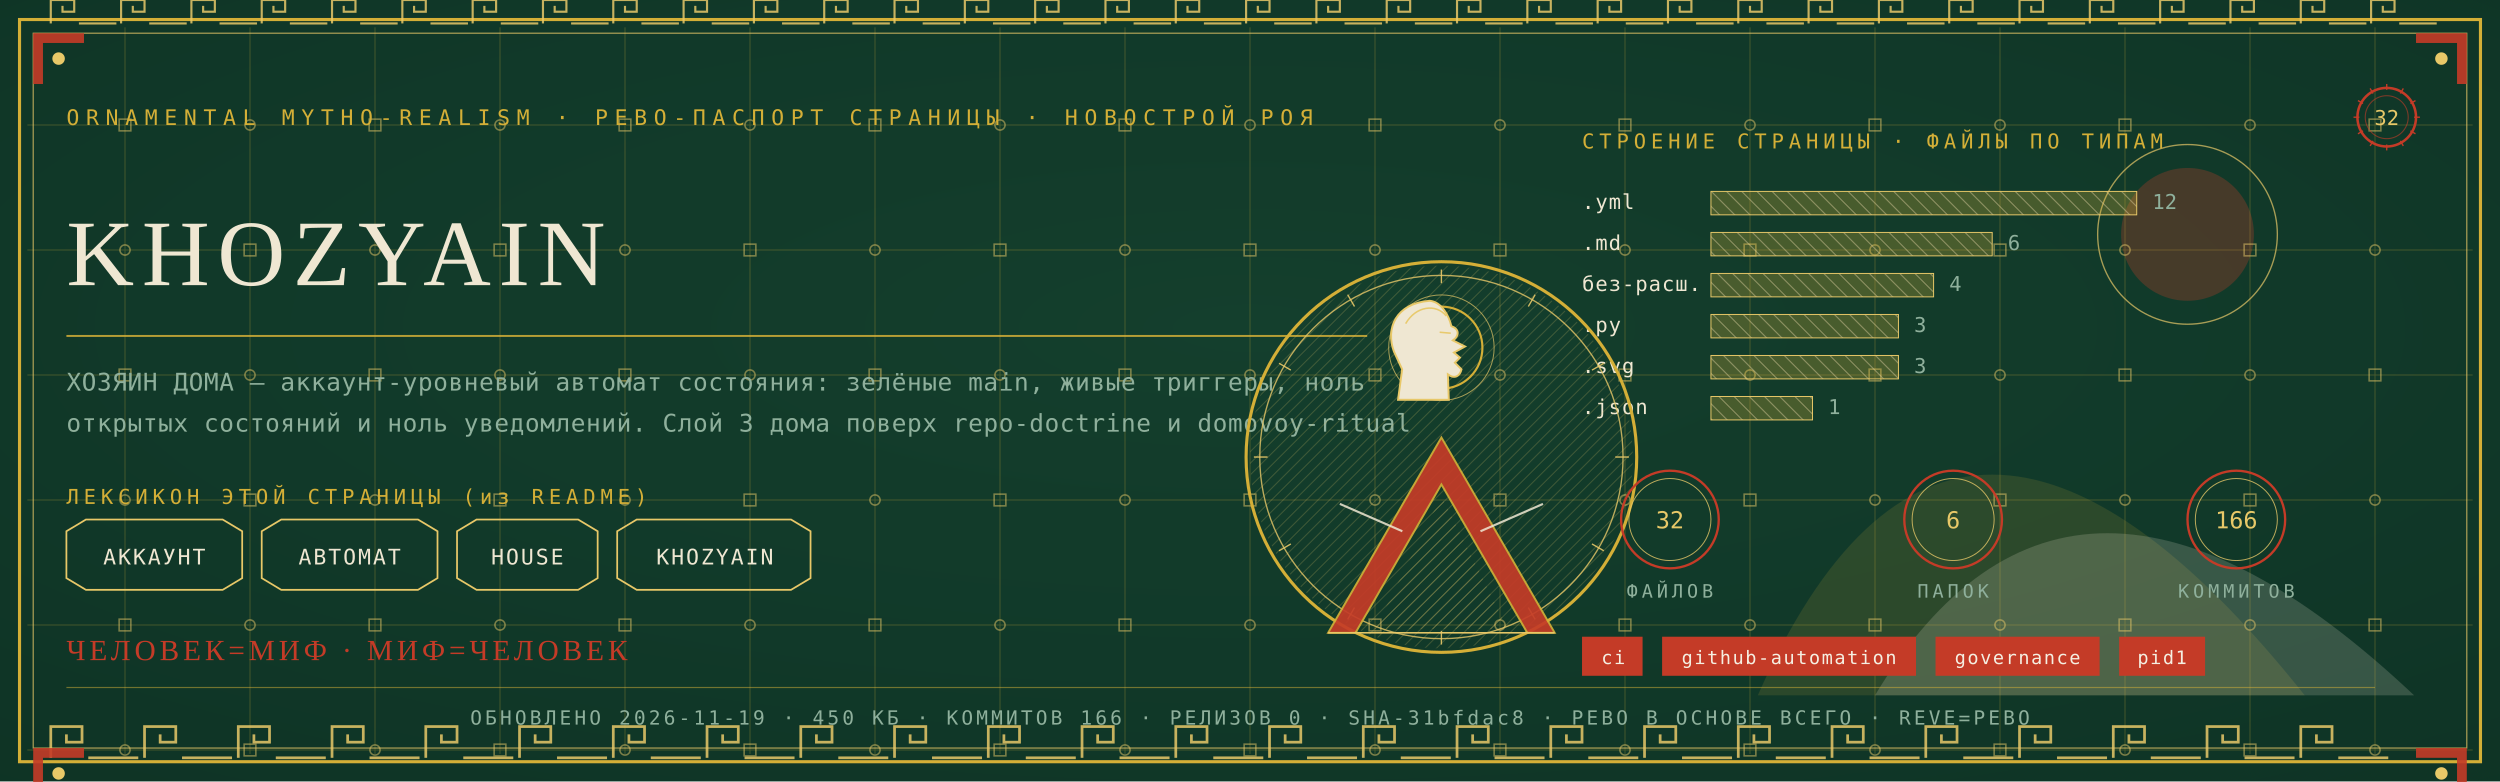
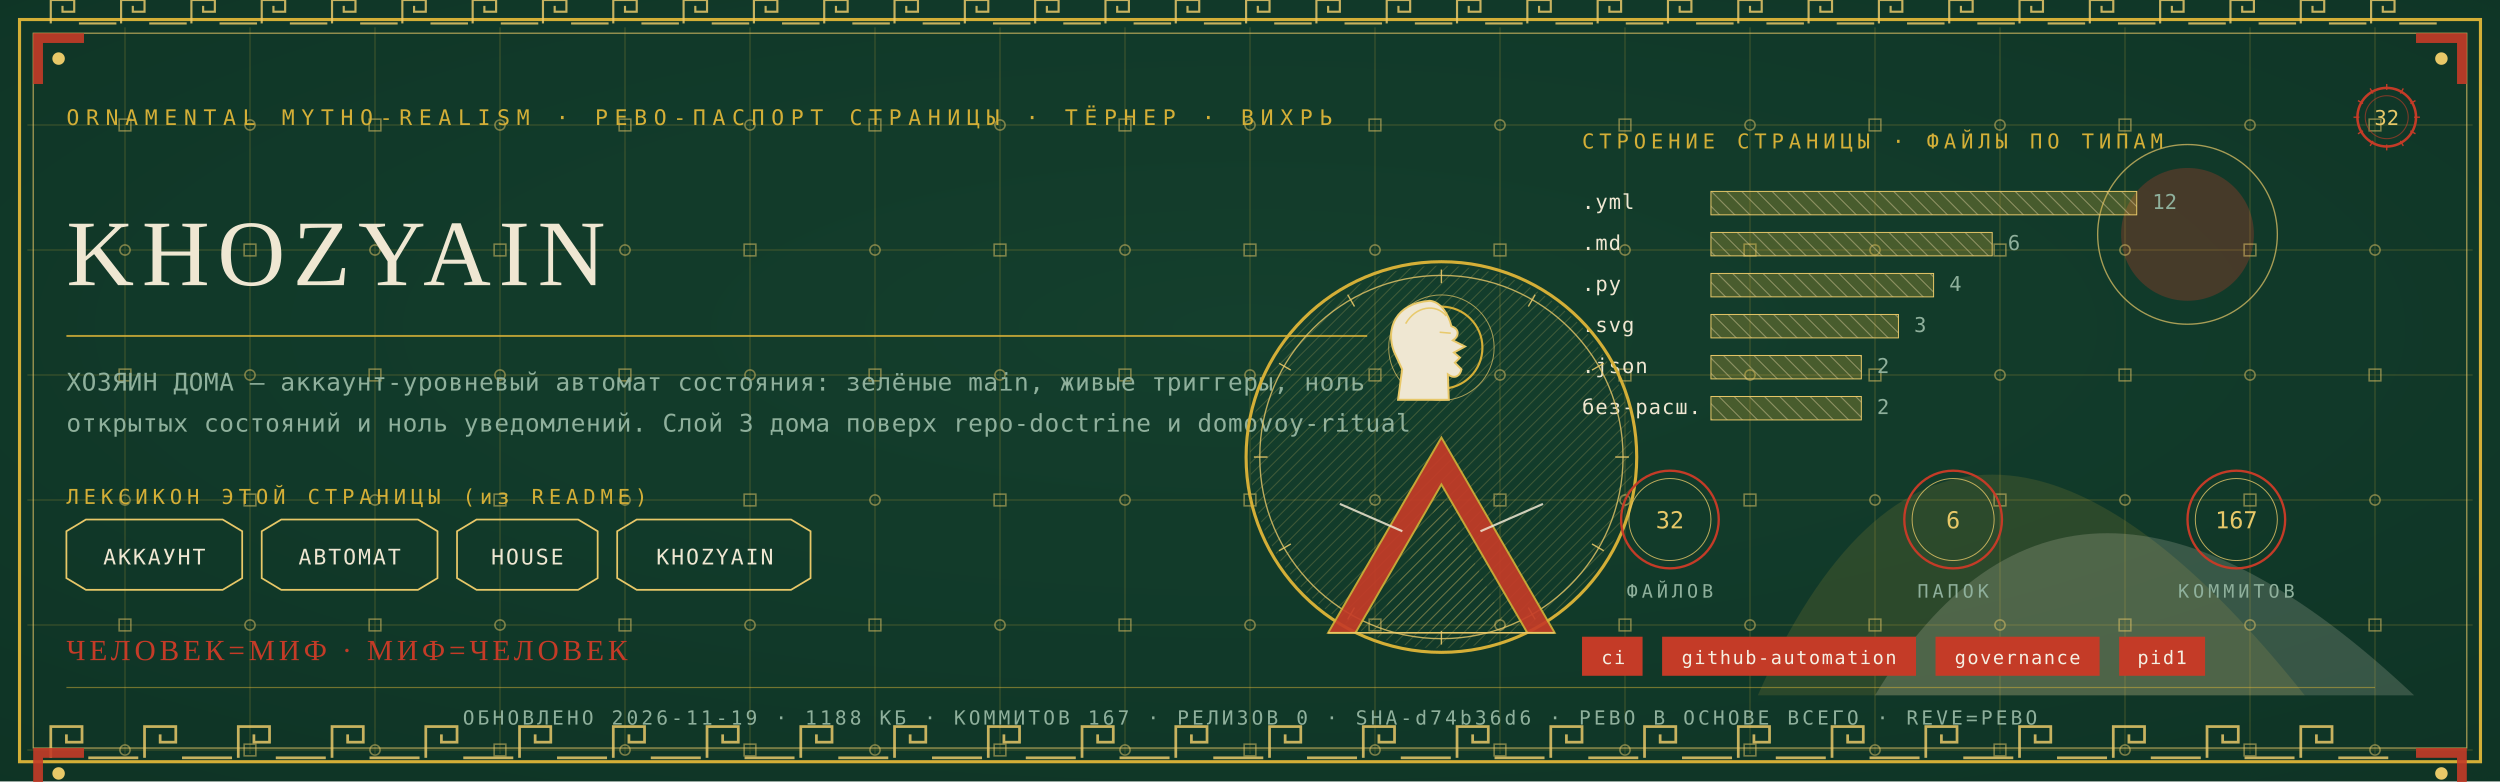
<svg xmlns="http://www.w3.org/2000/svg" viewBox="0 0 1280 400" width="1280" height="400">
  <defs>
    <radialGradient id="rp32" cx="0.5" cy="0.42" r="1.1">
      <stop offset="0" stop-color="#14402E" />
      <stop offset="1" stop-color="#0C2E21" />
    </radialGradient>
    <pattern id="hatchm" width="4.2" height="4.2" patternUnits="userSpaceOnUse" patternTransform="rotate(45)">
      <rect width="4.2" height="4.2" fill="none" />
      <line x1="0" y1="0" x2="0" y2="4.2" stroke="#E8C868" stroke-width="0.5" />
    </pattern>
    <pattern id="hatchv" width="5.5" height="5.5" patternUnits="userSpaceOnUse" patternTransform="rotate(-45)">
      <rect width="5.5" height="5.5" fill="none" />
      <line x1="0" y1="0" x2="0" y2="5.5" stroke="#EFE7D2" stroke-width="0.5" />
    </pattern>
  </defs>
  <rect width="1280" height="400" fill="#0C2E21" />
  <rect width="1280" height="400" fill="url(#rp32)" opacity="0.94" />
  <path d="M 900 356 Q 1000 130 1180 356 Z" fill="#D4AF37" opacity="0.14" />
  <path d="M 960 356 Q 1060 190 1236 356 Z" fill="#EFE7D2" opacity="0.18" />
  <circle cx="1120" cy="120" r="34" fill="#C43B27" opacity="0.30" />
  <circle cx="1120" cy="120" r="46" fill="none" stroke="#E8C868" stroke-width="0.7" opacity="0.7" />
  <g stroke="#D4AF37" stroke-width="0.45" opacity="0.30">
    <line x1="64" y1="14" x2="64" y2="386" />
    <line x1="128" y1="14" x2="128" y2="386" />
    <line x1="192" y1="14" x2="192" y2="386" />
    <line x1="256" y1="14" x2="256" y2="386" />
    <line x1="320" y1="14" x2="320" y2="386" />
    <line x1="384" y1="14" x2="384" y2="386" />
    <line x1="448" y1="14" x2="448" y2="386" />
    <line x1="512" y1="14" x2="512" y2="386" />
    <line x1="576" y1="14" x2="576" y2="386" />
    <line x1="640" y1="14" x2="640" y2="386" />
    <line x1="704" y1="14" x2="704" y2="386" />
    <line x1="768" y1="14" x2="768" y2="386" />
    <line x1="832" y1="14" x2="832" y2="386" />
    <line x1="896" y1="14" x2="896" y2="386" />
    <line x1="960" y1="14" x2="960" y2="386" />
    <line x1="1024" y1="14" x2="1024" y2="386" />
    <line x1="1088" y1="14" x2="1088" y2="386" />
    <line x1="1152" y1="14" x2="1152" y2="386" />
    <line x1="1216" y1="14" x2="1216" y2="386" />
    <line x1="14" y1="64" x2="1266" y2="64" />
    <line x1="14" y1="128" x2="1266" y2="128" />
    <line x1="14" y1="192" x2="1266" y2="192" />
    <line x1="14" y1="256" x2="1266" y2="256" />
    <line x1="14" y1="320" x2="1266" y2="320" />
    <line x1="14" y1="384" x2="1266" y2="384" />
  </g>
  <g fill="none" stroke="#E8C868" stroke-width="0.8" opacity="0.5">
    <rect x="61" y="61" width="6" height="6" />
    <circle cx="64" cy="128" r="2.6" />
    <rect x="61" y="189" width="6" height="6" />
    <circle cx="64" cy="256" r="2.6" />
    <rect x="61" y="317" width="6" height="6" />
    <circle cx="64" cy="384" r="2.6" />
    <circle cx="128" cy="64" r="2.6" />
    <rect x="125" y="125" width="6" height="6" />
    <circle cx="128" cy="192" r="2.6" />
    <rect x="125" y="253" width="6" height="6" />
    <circle cx="128" cy="320" r="2.6" />
    <rect x="125" y="381" width="6" height="6" />
    <rect x="189" y="61" width="6" height="6" />
    <circle cx="192" cy="128" r="2.6" />
    <rect x="189" y="189" width="6" height="6" />
    <circle cx="192" cy="256" r="2.6" />
    <rect x="189" y="317" width="6" height="6" />
    <circle cx="192" cy="384" r="2.6" />
    <circle cx="256" cy="64" r="2.6" />
    <rect x="253" y="125" width="6" height="6" />
    <circle cx="256" cy="192" r="2.6" />
    <rect x="253" y="253" width="6" height="6" />
    <circle cx="256" cy="320" r="2.6" />
    <rect x="253" y="381" width="6" height="6" />
    <rect x="317" y="61" width="6" height="6" />
    <circle cx="320" cy="128" r="2.6" />
    <rect x="317" y="189" width="6" height="6" />
    <circle cx="320" cy="256" r="2.6" />
    <rect x="317" y="317" width="6" height="6" />
    <circle cx="320" cy="384" r="2.6" />
    <circle cx="384" cy="64" r="2.6" />
    <rect x="381" y="125" width="6" height="6" />
    <circle cx="384" cy="192" r="2.6" />
    <rect x="381" y="253" width="6" height="6" />
    <circle cx="384" cy="320" r="2.6" />
    <rect x="381" y="381" width="6" height="6" />
    <rect x="445" y="61" width="6" height="6" />
    <circle cx="448" cy="128" r="2.6" />
    <rect x="445" y="189" width="6" height="6" />
    <circle cx="448" cy="256" r="2.6" />
    <rect x="445" y="317" width="6" height="6" />
    <circle cx="448" cy="384" r="2.6" />
    <circle cx="512" cy="64" r="2.6" />
    <rect x="509" y="125" width="6" height="6" />
    <circle cx="512" cy="192" r="2.6" />
    <rect x="509" y="253" width="6" height="6" />
    <circle cx="512" cy="320" r="2.6" />
    <rect x="509" y="381" width="6" height="6" />
    <rect x="573" y="61" width="6" height="6" />
    <circle cx="576" cy="128" r="2.6" />
    <rect x="573" y="189" width="6" height="6" />
    <circle cx="576" cy="256" r="2.6" />
    <rect x="573" y="317" width="6" height="6" />
    <circle cx="576" cy="384" r="2.6" />
    <circle cx="640" cy="64" r="2.6" />
    <rect x="637" y="125" width="6" height="6" />
    <circle cx="640" cy="192" r="2.6" />
    <rect x="637" y="253" width="6" height="6" />
    <circle cx="640" cy="320" r="2.6" />
    <rect x="637" y="381" width="6" height="6" />
    <rect x="701" y="61" width="6" height="6" />
    <circle cx="704" cy="128" r="2.6" />
    <rect x="701" y="189" width="6" height="6" />
    <circle cx="704" cy="256" r="2.6" />
    <rect x="701" y="317" width="6" height="6" />
    <circle cx="704" cy="384" r="2.6" />
    <circle cx="768" cy="64" r="2.6" />
    <rect x="765" y="125" width="6" height="6" />
    <circle cx="768" cy="192" r="2.6" />
    <rect x="765" y="253" width="6" height="6" />
    <circle cx="768" cy="320" r="2.6" />
    <rect x="765" y="381" width="6" height="6" />
    <rect x="829" y="61" width="6" height="6" />
    <circle cx="832" cy="128" r="2.6" />
    <rect x="829" y="189" width="6" height="6" />
    <circle cx="832" cy="256" r="2.6" />
    <rect x="829" y="317" width="6" height="6" />
    <circle cx="832" cy="384" r="2.6" />
    <circle cx="896" cy="64" r="2.6" />
    <rect x="893" y="125" width="6" height="6" />
    <circle cx="896" cy="192" r="2.6" />
    <rect x="893" y="253" width="6" height="6" />
    <circle cx="896" cy="320" r="2.6" />
    <rect x="893" y="381" width="6" height="6" />
    <rect x="957" y="61" width="6" height="6" />
    <circle cx="960" cy="128" r="2.6" />
    <rect x="957" y="189" width="6" height="6" />
    <circle cx="960" cy="256" r="2.6" />
    <rect x="957" y="317" width="6" height="6" />
    <circle cx="960" cy="384" r="2.6" />
    <circle cx="1024" cy="64" r="2.6" />
    <rect x="1021" y="125" width="6" height="6" />
    <circle cx="1024" cy="192" r="2.6" />
    <rect x="1021" y="253" width="6" height="6" />
    <circle cx="1024" cy="320" r="2.6" />
    <rect x="1021" y="381" width="6" height="6" />
    <rect x="1085" y="61" width="6" height="6" />
    <circle cx="1088" cy="128" r="2.6" />
    <rect x="1085" y="189" width="6" height="6" />
    <circle cx="1088" cy="256" r="2.6" />
    <rect x="1085" y="317" width="6" height="6" />
    <circle cx="1088" cy="384" r="2.6" />
    <circle cx="1152" cy="64" r="2.6" />
    <rect x="1149" y="125" width="6" height="6" />
    <circle cx="1152" cy="192" r="2.6" />
    <rect x="1149" y="253" width="6" height="6" />
    <circle cx="1152" cy="320" r="2.6" />
    <rect x="1149" y="381" width="6" height="6" />
    <rect x="1213" y="61" width="6" height="6" />
    <circle cx="1216" cy="128" r="2.6" />
    <rect x="1213" y="189" width="6" height="6" />
    <circle cx="1216" cy="256" r="2.6" />
    <rect x="1213" y="317" width="6" height="6" />
    <circle cx="1216" cy="384" r="2.6" />
  </g>
  <rect x="10" y="10" width="1260" height="380" fill="none" stroke="#D4AF37" stroke-width="1.6" />
  <rect x="17" y="17" width="1246" height="366" fill="none" stroke="#E8C868" stroke-width="0.6" opacity="0.75" />
  <g fill="none" stroke="#E8C868" stroke-width="1.4" opacity="0.85">
    <path d="M 26 388 L 26 372 L 42 372 L 42 380.0 L 34.0 380.0 L 34.0 376.0" />
    <line x1="45.2" y1="388" x2="70.8" y2="388" />
    <path d="M 74 388 L 74 372 L 90 372 L 90 380.0 L 82.0 380.0 L 82.0 376.0" />
    <line x1="93.2" y1="388" x2="118.8" y2="388" />
    <path d="M 122 388 L 122 372 L 138 372 L 138 380.0 L 130.0 380.0 L 130.0 376.0" />
    <line x1="141.2" y1="388" x2="166.8" y2="388" />
    <path d="M 170 388 L 170 372 L 186 372 L 186 380.0 L 178.0 380.0 L 178.0 376.0" />
    <line x1="189.2" y1="388" x2="214.8" y2="388" />
    <path d="M 218 388 L 218 372 L 234 372 L 234 380.0 L 226.0 380.0 L 226.0 376.0" />
    <line x1="237.2" y1="388" x2="262.8" y2="388" />
    <path d="M 266 388 L 266 372 L 282 372 L 282 380.0 L 274.0 380.0 L 274.0 376.0" />
    <line x1="285.2" y1="388" x2="310.8" y2="388" />
    <path d="M 314 388 L 314 372 L 330 372 L 330 380.0 L 322.0 380.0 L 322.0 376.0" />
    <line x1="333.2" y1="388" x2="358.8" y2="388" />
    <path d="M 362 388 L 362 372 L 378 372 L 378 380.0 L 370.0 380.0 L 370.0 376.0" />
    <line x1="381.2" y1="388" x2="406.8" y2="388" />
    <path d="M 410 388 L 410 372 L 426 372 L 426 380.0 L 418.0 380.0 L 418.0 376.0" />
    <line x1="429.2" y1="388" x2="454.8" y2="388" />
    <path d="M 458 388 L 458 372 L 474 372 L 474 380.0 L 466.0 380.0 L 466.0 376.0" />
    <line x1="477.2" y1="388" x2="502.8" y2="388" />
    <path d="M 506 388 L 506 372 L 522 372 L 522 380.0 L 514.0 380.0 L 514.0 376.0" />
    <line x1="525.2" y1="388" x2="550.8" y2="388" />
    <path d="M 554 388 L 554 372 L 570 372 L 570 380.0 L 562.0 380.0 L 562.0 376.0" />
    <line x1="573.2" y1="388" x2="598.8" y2="388" />
    <path d="M 602 388 L 602 372 L 618 372 L 618 380.0 L 610.0 380.0 L 610.0 376.0" />
    <line x1="621.2" y1="388" x2="646.8" y2="388" />
    <path d="M 650 388 L 650 372 L 666 372 L 666 380.0 L 658.0 380.0 L 658.0 376.0" />
    <line x1="669.2" y1="388" x2="694.8" y2="388" />
    <path d="M 698 388 L 698 372 L 714 372 L 714 380.0 L 706.0 380.0 L 706.0 376.0" />
    <line x1="717.2" y1="388" x2="742.8" y2="388" />
    <path d="M 746 388 L 746 372 L 762 372 L 762 380.0 L 754.0 380.0 L 754.0 376.0" />
    <line x1="765.2" y1="388" x2="790.8" y2="388" />
    <path d="M 794 388 L 794 372 L 810 372 L 810 380.0 L 802.0 380.0 L 802.0 376.0" />
    <line x1="813.2" y1="388" x2="838.8" y2="388" />
    <path d="M 842 388 L 842 372 L 858 372 L 858 380.0 L 850.0 380.0 L 850.0 376.0" />
    <line x1="861.2" y1="388" x2="886.8" y2="388" />
    <path d="M 890 388 L 890 372 L 906 372 L 906 380.0 L 898.0 380.0 L 898.0 376.0" />
    <line x1="909.2" y1="388" x2="934.8" y2="388" />
    <path d="M 938 388 L 938 372 L 954 372 L 954 380.0 L 946.0 380.0 L 946.0 376.0" />
    <line x1="957.2" y1="388" x2="982.8" y2="388" />
    <path d="M 986 388 L 986 372 L 1002 372 L 1002 380.0 L 994.0 380.0 L 994.0 376.0" />
    <line x1="1005.2" y1="388" x2="1030.8" y2="388" />
    <path d="M 1034 388 L 1034 372 L 1050 372 L 1050 380.0 L 1042.0 380.0 L 1042.0 376.0" />
    <line x1="1053.2" y1="388" x2="1078.8" y2="388" />
    <path d="M 1082 388 L 1082 372 L 1098 372 L 1098 380.0 L 1090.0 380.0 L 1090.0 376.0" />
    <line x1="1101.2" y1="388" x2="1126.8" y2="388" />
    <path d="M 1130 388 L 1130 372 L 1146 372 L 1146 380.0 L 1138.0 380.0 L 1138.0 376.0" />
    <line x1="1149.2" y1="388" x2="1174.8" y2="388" />
    <path d="M 1178 388 L 1178 372 L 1194 372 L 1194 380.0 L 1186.0 380.0 L 1186.0 376.0" />
    <line x1="1197.2" y1="388" x2="1222.8" y2="388" />
  </g>
  <g fill="none" stroke="#E8C868" stroke-width="1.1" opacity="0.85">
    <path d="M 26 12 L 26 0 L 38 0 L 38 6.0 L 32.0 6.0 L 32.0 3.0" />
    <line x1="40.4" y1="12" x2="59.6" y2="12" />
    <path d="M 62 12 L 62 0 L 74 0 L 74 6.0 L 68.0 6.0 L 68.0 3.0" />
    <line x1="76.4" y1="12" x2="95.6" y2="12" />
    <path d="M 98 12 L 98 0 L 110 0 L 110 6.0 L 104.0 6.0 L 104.0 3.0" />
    <line x1="112.4" y1="12" x2="131.6" y2="12" />
    <path d="M 134 12 L 134 0 L 146 0 L 146 6.0 L 140.0 6.0 L 140.0 3.0" />
    <line x1="148.4" y1="12" x2="167.6" y2="12" />
    <path d="M 170 12 L 170 0 L 182 0 L 182 6.0 L 176.0 6.0 L 176.0 3.0" />
    <line x1="184.4" y1="12" x2="203.6" y2="12" />
    <path d="M 206 12 L 206 0 L 218 0 L 218 6.0 L 212.0 6.0 L 212.0 3.0" />
    <line x1="220.4" y1="12" x2="239.6" y2="12" />
    <path d="M 242 12 L 242 0 L 254 0 L 254 6.0 L 248.0 6.0 L 248.0 3.0" />
    <line x1="256.4" y1="12" x2="275.6" y2="12" />
    <path d="M 278 12 L 278 0 L 290 0 L 290 6.0 L 284.0 6.0 L 284.0 3.0" />
    <line x1="292.4" y1="12" x2="311.6" y2="12" />
    <path d="M 314 12 L 314 0 L 326 0 L 326 6.0 L 320.0 6.0 L 320.0 3.0" />
    <line x1="328.4" y1="12" x2="347.6" y2="12" />
    <path d="M 350 12 L 350 0 L 362 0 L 362 6.0 L 356.0 6.0 L 356.0 3.0" />
    <line x1="364.4" y1="12" x2="383.6" y2="12" />
    <path d="M 386 12 L 386 0 L 398 0 L 398 6.0 L 392.0 6.0 L 392.0 3.0" />
    <line x1="400.4" y1="12" x2="419.6" y2="12" />
    <path d="M 422 12 L 422 0 L 434 0 L 434 6.0 L 428.0 6.0 L 428.0 3.0" />
    <line x1="436.4" y1="12" x2="455.6" y2="12" />
    <path d="M 458 12 L 458 0 L 470 0 L 470 6.0 L 464.0 6.0 L 464.0 3.0" />
    <line x1="472.4" y1="12" x2="491.6" y2="12" />
    <path d="M 494 12 L 494 0 L 506 0 L 506 6.0 L 500.0 6.0 L 500.0 3.0" />
    <line x1="508.4" y1="12" x2="527.6" y2="12" />
    <path d="M 530 12 L 530 0 L 542 0 L 542 6.0 L 536.0 6.0 L 536.0 3.0" />
    <line x1="544.4" y1="12" x2="563.6" y2="12" />
    <path d="M 566 12 L 566 0 L 578 0 L 578 6.0 L 572.0 6.0 L 572.0 3.0" />
    <line x1="580.4" y1="12" x2="599.6" y2="12" />
    <path d="M 602 12 L 602 0 L 614 0 L 614 6.0 L 608.0 6.0 L 608.0 3.0" />
    <line x1="616.4" y1="12" x2="635.6" y2="12" />
    <path d="M 638 12 L 638 0 L 650 0 L 650 6.0 L 644.0 6.0 L 644.0 3.0" />
    <line x1="652.4" y1="12" x2="671.6" y2="12" />
    <path d="M 674 12 L 674 0 L 686 0 L 686 6.0 L 680.0 6.0 L 680.0 3.0" />
    <line x1="688.4" y1="12" x2="707.6" y2="12" />
    <path d="M 710 12 L 710 0 L 722 0 L 722 6.0 L 716.0 6.0 L 716.0 3.0" />
    <line x1="724.4" y1="12" x2="743.6" y2="12" />
    <path d="M 746 12 L 746 0 L 758 0 L 758 6.0 L 752.0 6.0 L 752.0 3.0" />
    <line x1="760.4" y1="12" x2="779.6" y2="12" />
    <path d="M 782 12 L 782 0 L 794 0 L 794 6.0 L 788.0 6.0 L 788.0 3.0" />
    <line x1="796.4" y1="12" x2="815.6" y2="12" />
    <path d="M 818 12 L 818 0 L 830 0 L 830 6.0 L 824.0 6.0 L 824.0 3.0" />
    <line x1="832.4" y1="12" x2="851.6" y2="12" />
    <path d="M 854 12 L 854 0 L 866 0 L 866 6.0 L 860.0 6.0 L 860.0 3.0" />
    <line x1="868.4" y1="12" x2="887.6" y2="12" />
    <path d="M 890 12 L 890 0 L 902 0 L 902 6.0 L 896.0 6.0 L 896.0 3.0" />
    <line x1="904.4" y1="12" x2="923.6" y2="12" />
    <path d="M 926 12 L 926 0 L 938 0 L 938 6.0 L 932.0 6.0 L 932.0 3.0" />
    <line x1="940.4" y1="12" x2="959.6" y2="12" />
    <path d="M 962 12 L 962 0 L 974 0 L 974 6.0 L 968.0 6.0 L 968.0 3.0" />
    <line x1="976.4" y1="12" x2="995.6" y2="12" />
    <path d="M 998 12 L 998 0 L 1010 0 L 1010 6.0 L 1004.0 6.0 L 1004.0 3.0" />
    <line x1="1012.4" y1="12" x2="1031.6" y2="12" />
    <path d="M 1034 12 L 1034 0 L 1046 0 L 1046 6.0 L 1040.0 6.0 L 1040.0 3.0" />
    <line x1="1048.4" y1="12" x2="1067.6" y2="12" />
    <path d="M 1070 12 L 1070 0 L 1082 0 L 1082 6.0 L 1076.0 6.0 L 1076.0 3.0" />
    <line x1="1084.4" y1="12" x2="1103.6" y2="12" />
    <path d="M 1106 12 L 1106 0 L 1118 0 L 1118 6.0 L 1112.0 6.0 L 1112.0 3.0" />
    <line x1="1120.4" y1="12" x2="1139.6" y2="12" />
    <path d="M 1142 12 L 1142 0 L 1154 0 L 1154 6.0 L 1148.0 6.0 L 1148.0 3.0" />
    <line x1="1156.4" y1="12" x2="1175.6" y2="12" />
    <path d="M 1178 12 L 1178 0 L 1190 0 L 1190 6.0 L 1184.0 6.0 L 1184.0 3.0" />
    <line x1="1192.4" y1="12" x2="1211.6" y2="12" />
    <path d="M 1214 12 L 1214 0 L 1226 0 L 1226 6.0 L 1220.0 6.0 L 1220.0 3.0" />
    <line x1="1228.4" y1="12" x2="1247.6" y2="12" />
  </g>
  <g transform="translate(17,17) scale(1,1)">
    <path d="M 0 0 L 26 0 L 26 5 L 5 5 L 5 26 L 0 26 Z" fill="#C43B27" opacity="0.9" />
    <circle cx="13" cy="13" r="3.2" fill="#E8C868" />
  </g>
  <g transform="translate(1263,17) scale(-1,1)">
    <path d="M 0 0 L 26 0 L 26 5 L 5 5 L 5 26 L 0 26 Z" fill="#C43B27" opacity="0.9" />
    <circle cx="13" cy="13" r="3.2" fill="#E8C868" />
  </g>
  <g transform="translate(17,383) scale(1,1)">
    <path d="M 0 0 L 26 0 L 26 5 L 5 5 L 5 26 L 0 26 Z" fill="#C43B27" opacity="0.9" />
    <circle cx="13" cy="13" r="3.2" fill="#E8C868" />
  </g>
  <g transform="translate(1263,383) scale(-1,1)">
    <path d="M 0 0 L 26 0 L 26 5 L 5 5 L 5 26 L 0 26 Z" fill="#C43B27" opacity="0.9" />
    <circle cx="13" cy="13" r="3.2" fill="#E8C868" />
  </g>
-   <text x="34" y="64" font-family="'Cascadia Mono', ui-monospace, Consolas, monospace" font-size="11" fill="#D4AF37" letter-spacing="3.4">ORNAMENTAL MYTHO-REALISM · РЕВО-ПАСПОРТ СТРАНИЦЫ · НОВОСТРОЙ РОЯ</text>
+   <text x="34" y="64" font-family="'Cascadia Mono', ui-monospace, Consolas, monospace" font-size="11" fill="#D4AF37" letter-spacing="3.4">ORNAMENTAL MYTHO-REALISM · РЕВО-ПАСПОРТ СТРАНИЦЫ · ТЁРНЕР · ВИХРЬ</text>
  <g transform="translate(1222,60)">
    <circle r="15" fill="none" stroke="#C43B27" stroke-width="1.3" />
    <circle r="11" fill="none" stroke="#C43B27" stroke-width="0.55" opacity="0.6" />
    <text y="4" text-anchor="middle" font-family="'Cascadia Mono', ui-monospace, Consolas, monospace" font-size="10.5" fill="#E8C868">32</text>
    <g stroke="#C43B27" stroke-width="0.7">
      <line x1="0" y1="-17" x2="0" y2="-14" transform="rotate(0)" />
      <line x1="0" y1="-17" x2="0" y2="-14" transform="rotate(30)" />
      <line x1="0" y1="-17" x2="0" y2="-14" transform="rotate(60)" />
      <line x1="0" y1="-17" x2="0" y2="-14" transform="rotate(90)" />
      <line x1="0" y1="-17" x2="0" y2="-14" transform="rotate(120)" />
      <line x1="0" y1="-17" x2="0" y2="-14" transform="rotate(150)" />
      <line x1="0" y1="-17" x2="0" y2="-14" transform="rotate(180)" />
      <line x1="0" y1="-17" x2="0" y2="-14" transform="rotate(210)" />
      <line x1="0" y1="-17" x2="0" y2="-14" transform="rotate(240)" />
      <line x1="0" y1="-17" x2="0" y2="-14" transform="rotate(270)" />
      <line x1="0" y1="-17" x2="0" y2="-14" transform="rotate(300)" />
      <line x1="0" y1="-17" x2="0" y2="-14" transform="rotate(330)" />
    </g>
  </g>
  <text x="34" y="146" font-family="Georgia, 'Times New Roman', serif" font-size="48.0" fill="#EFE7D2" letter-spacing="4">KHOZYAIN</text>
  <line x1="34" y1="172" x2="700" y2="172" stroke="#D4AF37" stroke-width="1" opacity="0.85" />
  <text x="34" y="200" font-family="'Cascadia Mono', ui-monospace, Consolas, monospace" font-size="12.5" fill="#8FB09C" letter-spacing="0.3">ХОЗЯИН ДОМА — аккаунт-уровневый автомат состояния: зелёные main, живые триггеры, ноль</text>
  <text x="34" y="221" font-family="'Cascadia Mono', ui-monospace, Consolas, monospace" font-size="12.5" fill="#8FB09C" letter-spacing="0.3">открытых состояний и ноль уведомлений. Слой 3 дома поверх repo-doctrine и domovoy-ritual</text>
  <text x="34" y="258" font-family="'Cascadia Mono', ui-monospace, Consolas, monospace" font-size="10.5" fill="#D4AF37" letter-spacing="2.5">ЛЕКСИКОН ЭТОЙ СТРАНИЦЫ (из README)</text>
  <path d="M 34 272 L 44 266 L 114 266 L 124 272 L 124 296 L 114 302 L 44 302 L 34 296 Z" fill="none" stroke="#E8C868" stroke-width="0.9" />
  <text x="79" y="289" text-anchor="middle" font-family="'Cascadia Mono', ui-monospace, Consolas, monospace" font-size="11" fill="#EFE7D2" letter-spacing="1">АККАУНТ</text>
  <path d="M 134 272 L 144 266 L 214 266 L 224 272 L 224 296 L 214 302 L 144 302 L 134 296 Z" fill="none" stroke="#E8C868" stroke-width="0.9" />
  <text x="179" y="289" text-anchor="middle" font-family="'Cascadia Mono', ui-monospace, Consolas, monospace" font-size="11" fill="#EFE7D2" letter-spacing="1">АВТОМАТ</text>
  <path d="M 234 272 L 244 266 L 296 266 L 306 272 L 306 296 L 296 302 L 244 302 L 234 296 Z" fill="none" stroke="#E8C868" stroke-width="0.9" />
  <text x="270" y="289" text-anchor="middle" font-family="'Cascadia Mono', ui-monospace, Consolas, monospace" font-size="11" fill="#EFE7D2" letter-spacing="1">HOUSE</text>
  <path d="M 316 272 L 326 266 L 405 266 L 415 272 L 415 296 L 405 302 L 326 302 L 316 296 Z" fill="none" stroke="#E8C868" stroke-width="0.9" />
  <text x="366" y="289" text-anchor="middle" font-family="'Cascadia Mono', ui-monospace, Consolas, monospace" font-size="11" fill="#EFE7D2" letter-spacing="1">KHOZYAIN</text>
  <text x="810" y="76" font-family="'Cascadia Mono', ui-monospace, Consolas, monospace" font-size="10.5" fill="#D4AF37" letter-spacing="2.5">СТРОЕНИЕ СТРАНИЦЫ · ФАЙЛЫ ПО ТИПАМ</text>
  <text x="810" y="107" font-family="'Cascadia Mono', ui-monospace, Consolas, monospace" font-size="10.5" fill="#EFE7D2" letter-spacing="0.5">.yml</text>
  <rect x="876" y="98" width="218" height="12" fill="url(#hatchv)" opacity="0.9" />
  <rect x="876" y="98" width="218" height="12" fill="#D4AF37" opacity="0.28" />
  <rect x="876" y="98" width="218" height="12" fill="none" stroke="#E8C868" stroke-width="0.5" />
  <text x="1102" y="107" font-family="'Cascadia Mono', ui-monospace, Consolas, monospace" font-size="10.5" fill="#8FB09C">12</text>
  <text x="810" y="128" font-family="'Cascadia Mono', ui-monospace, Consolas, monospace" font-size="10.5" fill="#EFE7D2" letter-spacing="0.5">.md</text>
  <rect x="876" y="119" width="144" height="12" fill="url(#hatchv)" opacity="0.9" />
  <rect x="876" y="119" width="144" height="12" fill="#D4AF37" opacity="0.28" />
  <rect x="876" y="119" width="144" height="12" fill="none" stroke="#E8C868" stroke-width="0.5" />
  <text x="1028" y="128" font-family="'Cascadia Mono', ui-monospace, Consolas, monospace" font-size="10.5" fill="#8FB09C">6</text>
-   <text x="810" y="149" font-family="'Cascadia Mono', ui-monospace, Consolas, monospace" font-size="10.5" fill="#EFE7D2" letter-spacing="0.5">без-расш.</text>
+   <text x="810" y="149" font-family="'Cascadia Mono', ui-monospace, Consolas, monospace" font-size="10.5" fill="#EFE7D2" letter-spacing="0.5">.py</text>
  <rect x="876" y="140" width="114" height="12" fill="url(#hatchv)" opacity="0.9" />
  <rect x="876" y="140" width="114" height="12" fill="#D4AF37" opacity="0.28" />
  <rect x="876" y="140" width="114" height="12" fill="none" stroke="#E8C868" stroke-width="0.5" />
  <text x="998" y="149" font-family="'Cascadia Mono', ui-monospace, Consolas, monospace" font-size="10.5" fill="#8FB09C">4</text>
-   <text x="810" y="170" font-family="'Cascadia Mono', ui-monospace, Consolas, monospace" font-size="10.5" fill="#EFE7D2" letter-spacing="0.5">.py</text>
+   <text x="810" y="170" font-family="'Cascadia Mono', ui-monospace, Consolas, monospace" font-size="10.5" fill="#EFE7D2" letter-spacing="0.5">.svg</text>
  <rect x="876" y="161" width="96" height="12" fill="url(#hatchv)" opacity="0.9" />
  <rect x="876" y="161" width="96" height="12" fill="#D4AF37" opacity="0.28" />
  <rect x="876" y="161" width="96" height="12" fill="none" stroke="#E8C868" stroke-width="0.5" />
  <text x="980" y="170" font-family="'Cascadia Mono', ui-monospace, Consolas, monospace" font-size="10.5" fill="#8FB09C">3</text>
-   <text x="810" y="191" font-family="'Cascadia Mono', ui-monospace, Consolas, monospace" font-size="10.5" fill="#EFE7D2" letter-spacing="0.5">.svg</text>
-   <rect x="876" y="182" width="96" height="12" fill="url(#hatchv)" opacity="0.9" />
-   <rect x="876" y="182" width="96" height="12" fill="#D4AF37" opacity="0.28" />
-   <rect x="876" y="182" width="96" height="12" fill="none" stroke="#E8C868" stroke-width="0.5" />
-   <text x="980" y="191" font-family="'Cascadia Mono', ui-monospace, Consolas, monospace" font-size="10.5" fill="#8FB09C">3</text>
-   <text x="810" y="212" font-family="'Cascadia Mono', ui-monospace, Consolas, monospace" font-size="10.5" fill="#EFE7D2" letter-spacing="0.5">.json</text>
-   <rect x="876" y="203" width="52" height="12" fill="url(#hatchv)" opacity="0.9" />
-   <rect x="876" y="203" width="52" height="12" fill="#D4AF37" opacity="0.28" />
-   <rect x="876" y="203" width="52" height="12" fill="none" stroke="#E8C868" stroke-width="0.5" />
-   <text x="936" y="212" font-family="'Cascadia Mono', ui-monospace, Consolas, monospace" font-size="10.5" fill="#8FB09C">1</text>
+   <text x="810" y="191" font-family="'Cascadia Mono', ui-monospace, Consolas, monospace" font-size="10.5" fill="#EFE7D2" letter-spacing="0.5">.json</text>
+   <rect x="876" y="182" width="77" height="12" fill="url(#hatchv)" opacity="0.9" />
+   <rect x="876" y="182" width="77" height="12" fill="#D4AF37" opacity="0.28" />
+   <rect x="876" y="182" width="77" height="12" fill="none" stroke="#E8C868" stroke-width="0.5" />
+   <text x="961" y="191" font-family="'Cascadia Mono', ui-monospace, Consolas, monospace" font-size="10.5" fill="#8FB09C">2</text>
+   <text x="810" y="212" font-family="'Cascadia Mono', ui-monospace, Consolas, monospace" font-size="10.5" fill="#EFE7D2" letter-spacing="0.5">без-расш.</text>
+   <rect x="876" y="203" width="77" height="12" fill="url(#hatchv)" opacity="0.9" />
+   <rect x="876" y="203" width="77" height="12" fill="#D4AF37" opacity="0.28" />
+   <rect x="876" y="203" width="77" height="12" fill="none" stroke="#E8C868" stroke-width="0.5" />
+   <text x="961" y="212" font-family="'Cascadia Mono', ui-monospace, Consolas, monospace" font-size="10.5" fill="#8FB09C">2</text>
  <g transform="translate(738,234)">
    <circle r="100" fill="none" stroke="#D4AF37" stroke-width="1.6" />
    <circle r="93" fill="none" stroke="#E8C868" stroke-width="0.7" opacity="0.8" />
    <circle r="98" fill="url(#hatchm)" opacity="0.4" />
    <g stroke="#E8C868" stroke-width="0.7" opacity="0.9">
      <line x1="0" y1="-96" x2="0" y2="-89" transform="rotate(0)" />
      <line x1="0" y1="-96" x2="0" y2="-89" transform="rotate(30)" />
      <line x1="0" y1="-96" x2="0" y2="-89" transform="rotate(60)" />
      <line x1="0" y1="-96" x2="0" y2="-89" transform="rotate(90)" />
      <line x1="0" y1="-96" x2="0" y2="-89" transform="rotate(120)" />
      <line x1="0" y1="-96" x2="0" y2="-89" transform="rotate(150)" />
      <line x1="0" y1="-96" x2="0" y2="-89" transform="rotate(180)" />
      <line x1="0" y1="-96" x2="0" y2="-89" transform="rotate(210)" />
      <line x1="0" y1="-96" x2="0" y2="-89" transform="rotate(240)" />
      <line x1="0" y1="-96" x2="0" y2="-89" transform="rotate(270)" />
      <line x1="0" y1="-96" x2="0" y2="-89" transform="rotate(300)" />
      <line x1="0" y1="-96" x2="0" y2="-89" transform="rotate(330)" />
    </g>
    <circle cy="-56" r="21" fill="none" stroke="#D4AF37" stroke-width="1.1" />
    <circle cy="-56" r="27" fill="none" stroke="#E8C868" stroke-width="0.5" opacity="0.7" />
    <path d="M -6.0 -80.0 C -23.5 -78.7 -28.7 -65.7 -24.3 -54.0 L -20.1 -44.9 L -22.2 -29.3 L 3.8 -29.3 L 3.3 -42.3 C 6.9 -39.7 9.5 -41.5 10.3 -44.9 L 6.9 -48.3 L 9.5 -50.9 L 6.4 -53.5 L 12.1 -56.6 L 5.9 -59.7 C 9.5 -62.3 9.0 -65.7 5.1 -67.0 C 3.8 -72.7 -0.1 -79.5 -6.0 -80.0 Z" fill="#EFE7D2" stroke="#E8C868" stroke-width="1.0" />
    <g fill="none" stroke="#E8C868" stroke-width="0.8" opacity="0.95">
      <path d="M -18.3 -68.3 C -13.1 -77.4 -2.7 -78.7 2.5 -72.2" />
      <path d="M -0.9 -63.9 L 4.8 -63.4" />
    </g>
    <path d="M -58.0 90.0 L 0 -10.0 L 58.0 90.0 L 44.0 90.0 L 0 14.0 L -44.0 90.0 Z" fill="#C43B27" opacity="0.92" stroke="#D4AF37" stroke-width="1.0" />
    <path d="M -34.0 88.0 L 0 20.0 L 34.0 88.0" fill="url(#hatchm)" opacity="0.5" stroke="none" />
    <path d="M -58.0 90.0 L 58.0 90.0" fill="none" stroke="#E8C868" stroke-width="0.8" />
    <path d="M -52.0 24.0 L -20.0 38.0" fill="none" stroke="#EFE7D2" stroke-width="1.1" opacity="0.85" />
    <path d="M 52.0 24.0 L 20.0 38.0" fill="none" stroke="#EFE7D2" stroke-width="1.1" opacity="0.85" />
  </g>
  <g transform="translate(855,266)">
    <circle r="25" fill="none" stroke="#C43B27" stroke-width="1.2" />
    <circle r="21" fill="none" stroke="#E8C868" stroke-width="0.5" opacity="0.8" />
    <text y="4.5" text-anchor="middle" font-family="'Cascadia Mono', ui-monospace, Consolas, monospace" font-size="12" fill="#E8C868">32</text>
    <text y="40" text-anchor="middle" font-family="'Cascadia Mono', ui-monospace, Consolas, monospace" font-size="9.5" fill="#8FB09C" letter-spacing="2">ФАЙЛОВ</text>
  </g>
  <g transform="translate(1000,266)">
    <circle r="25" fill="none" stroke="#C43B27" stroke-width="1.2" />
    <circle r="21" fill="none" stroke="#E8C868" stroke-width="0.5" opacity="0.8" />
    <text y="4.5" text-anchor="middle" font-family="'Cascadia Mono', ui-monospace, Consolas, monospace" font-size="12" fill="#E8C868">6</text>
    <text y="40" text-anchor="middle" font-family="'Cascadia Mono', ui-monospace, Consolas, monospace" font-size="9.5" fill="#8FB09C" letter-spacing="2">ПАПОК</text>
  </g>
  <g transform="translate(1145,266)">
    <circle r="25" fill="none" stroke="#C43B27" stroke-width="1.2" />
    <circle r="21" fill="none" stroke="#E8C868" stroke-width="0.5" opacity="0.8" />
-     <text y="4.5" text-anchor="middle" font-family="'Cascadia Mono', ui-monospace, Consolas, monospace" font-size="12" fill="#E8C868">166</text>
+     <text y="4.5" text-anchor="middle" font-family="'Cascadia Mono', ui-monospace, Consolas, monospace" font-size="12" fill="#E8C868">167</text>
    <text y="40" text-anchor="middle" font-family="'Cascadia Mono', ui-monospace, Consolas, monospace" font-size="9.5" fill="#8FB09C" letter-spacing="2">КОММИТОВ</text>
  </g>
  <rect x="810" y="326" rx="0" width="31" height="20" fill="#C43B27" />
  <text x="826" y="340" text-anchor="middle" font-family="'Cascadia Mono', ui-monospace, Consolas, monospace" font-size="9.5" fill="#F5EFE2" letter-spacing="0.8">ci</text>
  <rect x="851" y="326" rx="0" width="130" height="20" fill="#C43B27" />
  <text x="916" y="340" text-anchor="middle" font-family="'Cascadia Mono', ui-monospace, Consolas, monospace" font-size="9.5" fill="#F5EFE2" letter-spacing="0.8">github-automation</text>
  <rect x="991" y="326" rx="0" width="84" height="20" fill="#C43B27" />
  <text x="1033" y="340" text-anchor="middle" font-family="'Cascadia Mono', ui-monospace, Consolas, monospace" font-size="9.5" fill="#F5EFE2" letter-spacing="0.8">governance</text>
  <rect x="1085" y="326" rx="0" width="44" height="20" fill="#C43B27" />
  <text x="1107" y="340" text-anchor="middle" font-family="'Cascadia Mono', ui-monospace, Consolas, monospace" font-size="9.5" fill="#F5EFE2" letter-spacing="0.8">pid1</text>
  <text x="34" y="338" font-family="Georgia, 'Times New Roman', serif" font-size="15" fill="#C43B27" letter-spacing="2">ЧЕЛОВЕК=МИФ · МИФ=ЧЕЛОВЕК</text>
  <line x1="34" y1="352" x2="1216" y2="352" stroke="#D4AF37" stroke-width="0.6" opacity="0.5" />
-   <text x="640" y="371" text-anchor="middle" font-family="'Cascadia Mono', ui-monospace, Consolas, monospace" font-size="10" fill="#8FB09C" letter-spacing="1.6">ОБНОВЛЕНО 2026-11-19 · 450 КБ · КОММИТОВ 166 · РЕЛИЗОВ 0 · SHA-31bfdac8 · РЕВО В ОСНОВЕ ВСЕГО · REVE=РЕВО</text>
+   <text x="640" y="371" text-anchor="middle" font-family="'Cascadia Mono', ui-monospace, Consolas, monospace" font-size="10" fill="#8FB09C" letter-spacing="1.6">ОБНОВЛЕНО 2026-11-19 · 1188 КБ · КОММИТОВ 167 · РЕЛИЗОВ 0 · SHA-d74b36d6 · РЕВО В ОСНОВЕ ВСЕГО · REVE=РЕВО</text>
</svg>
